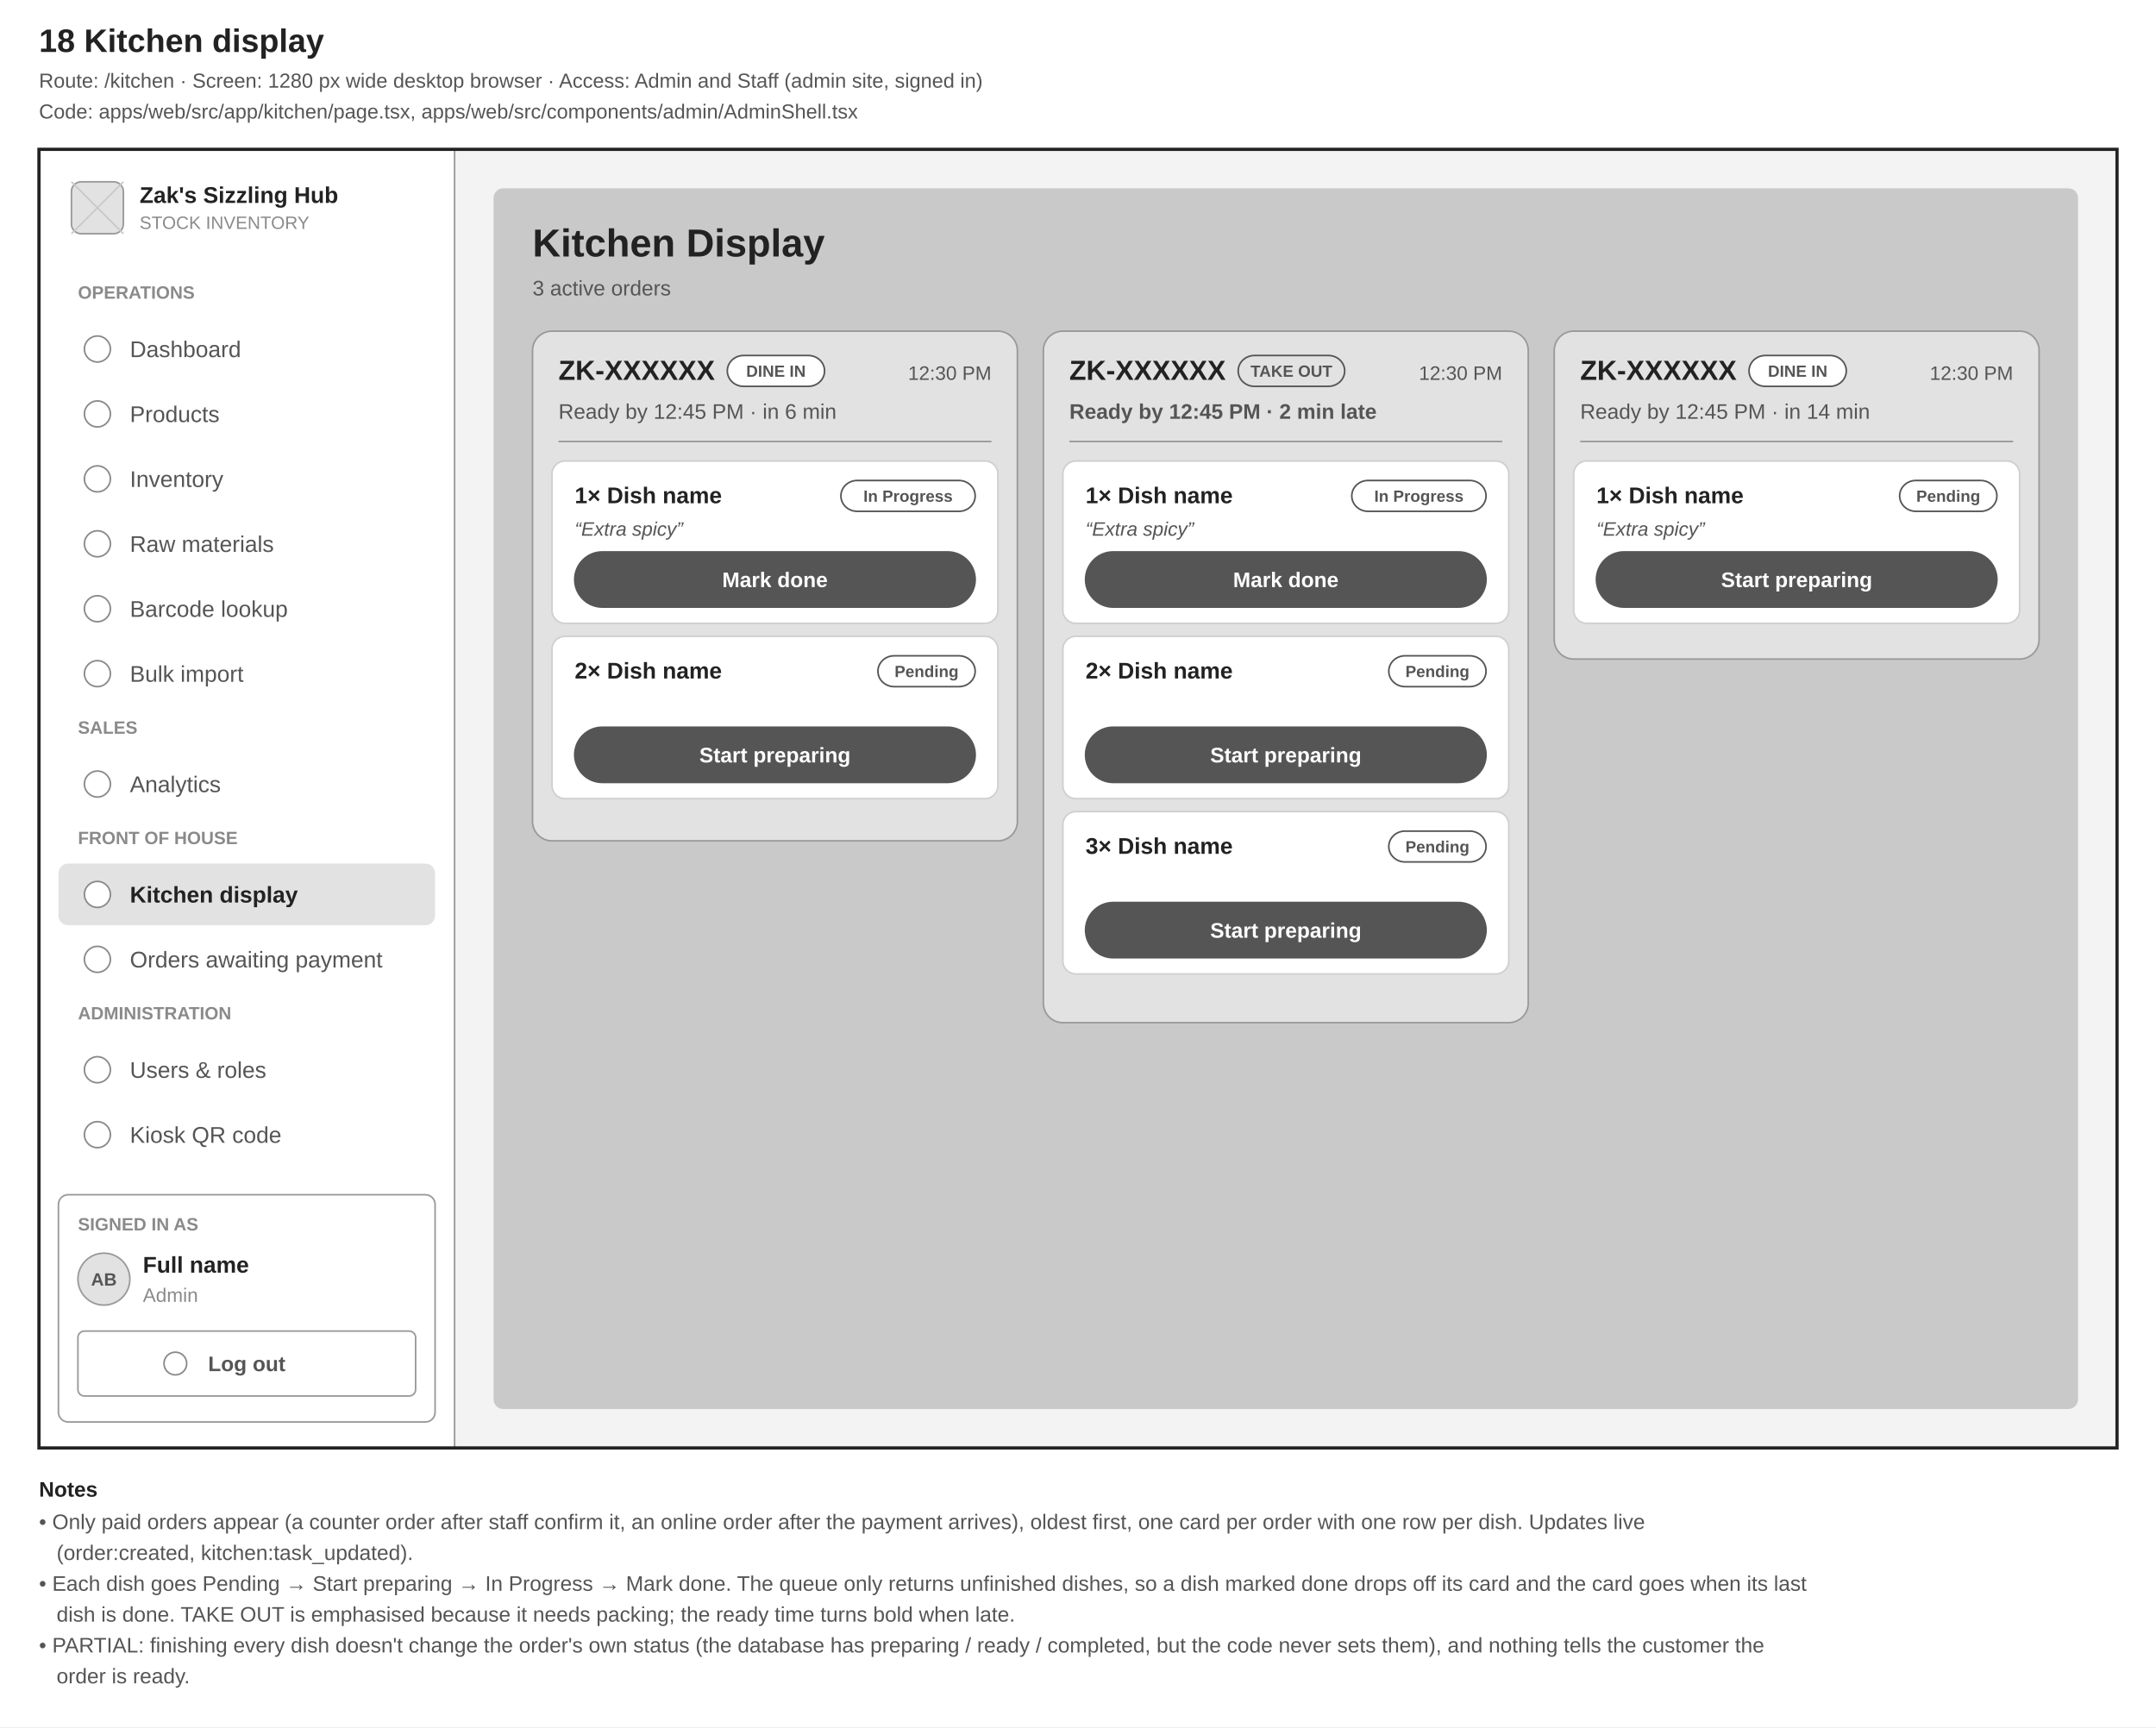
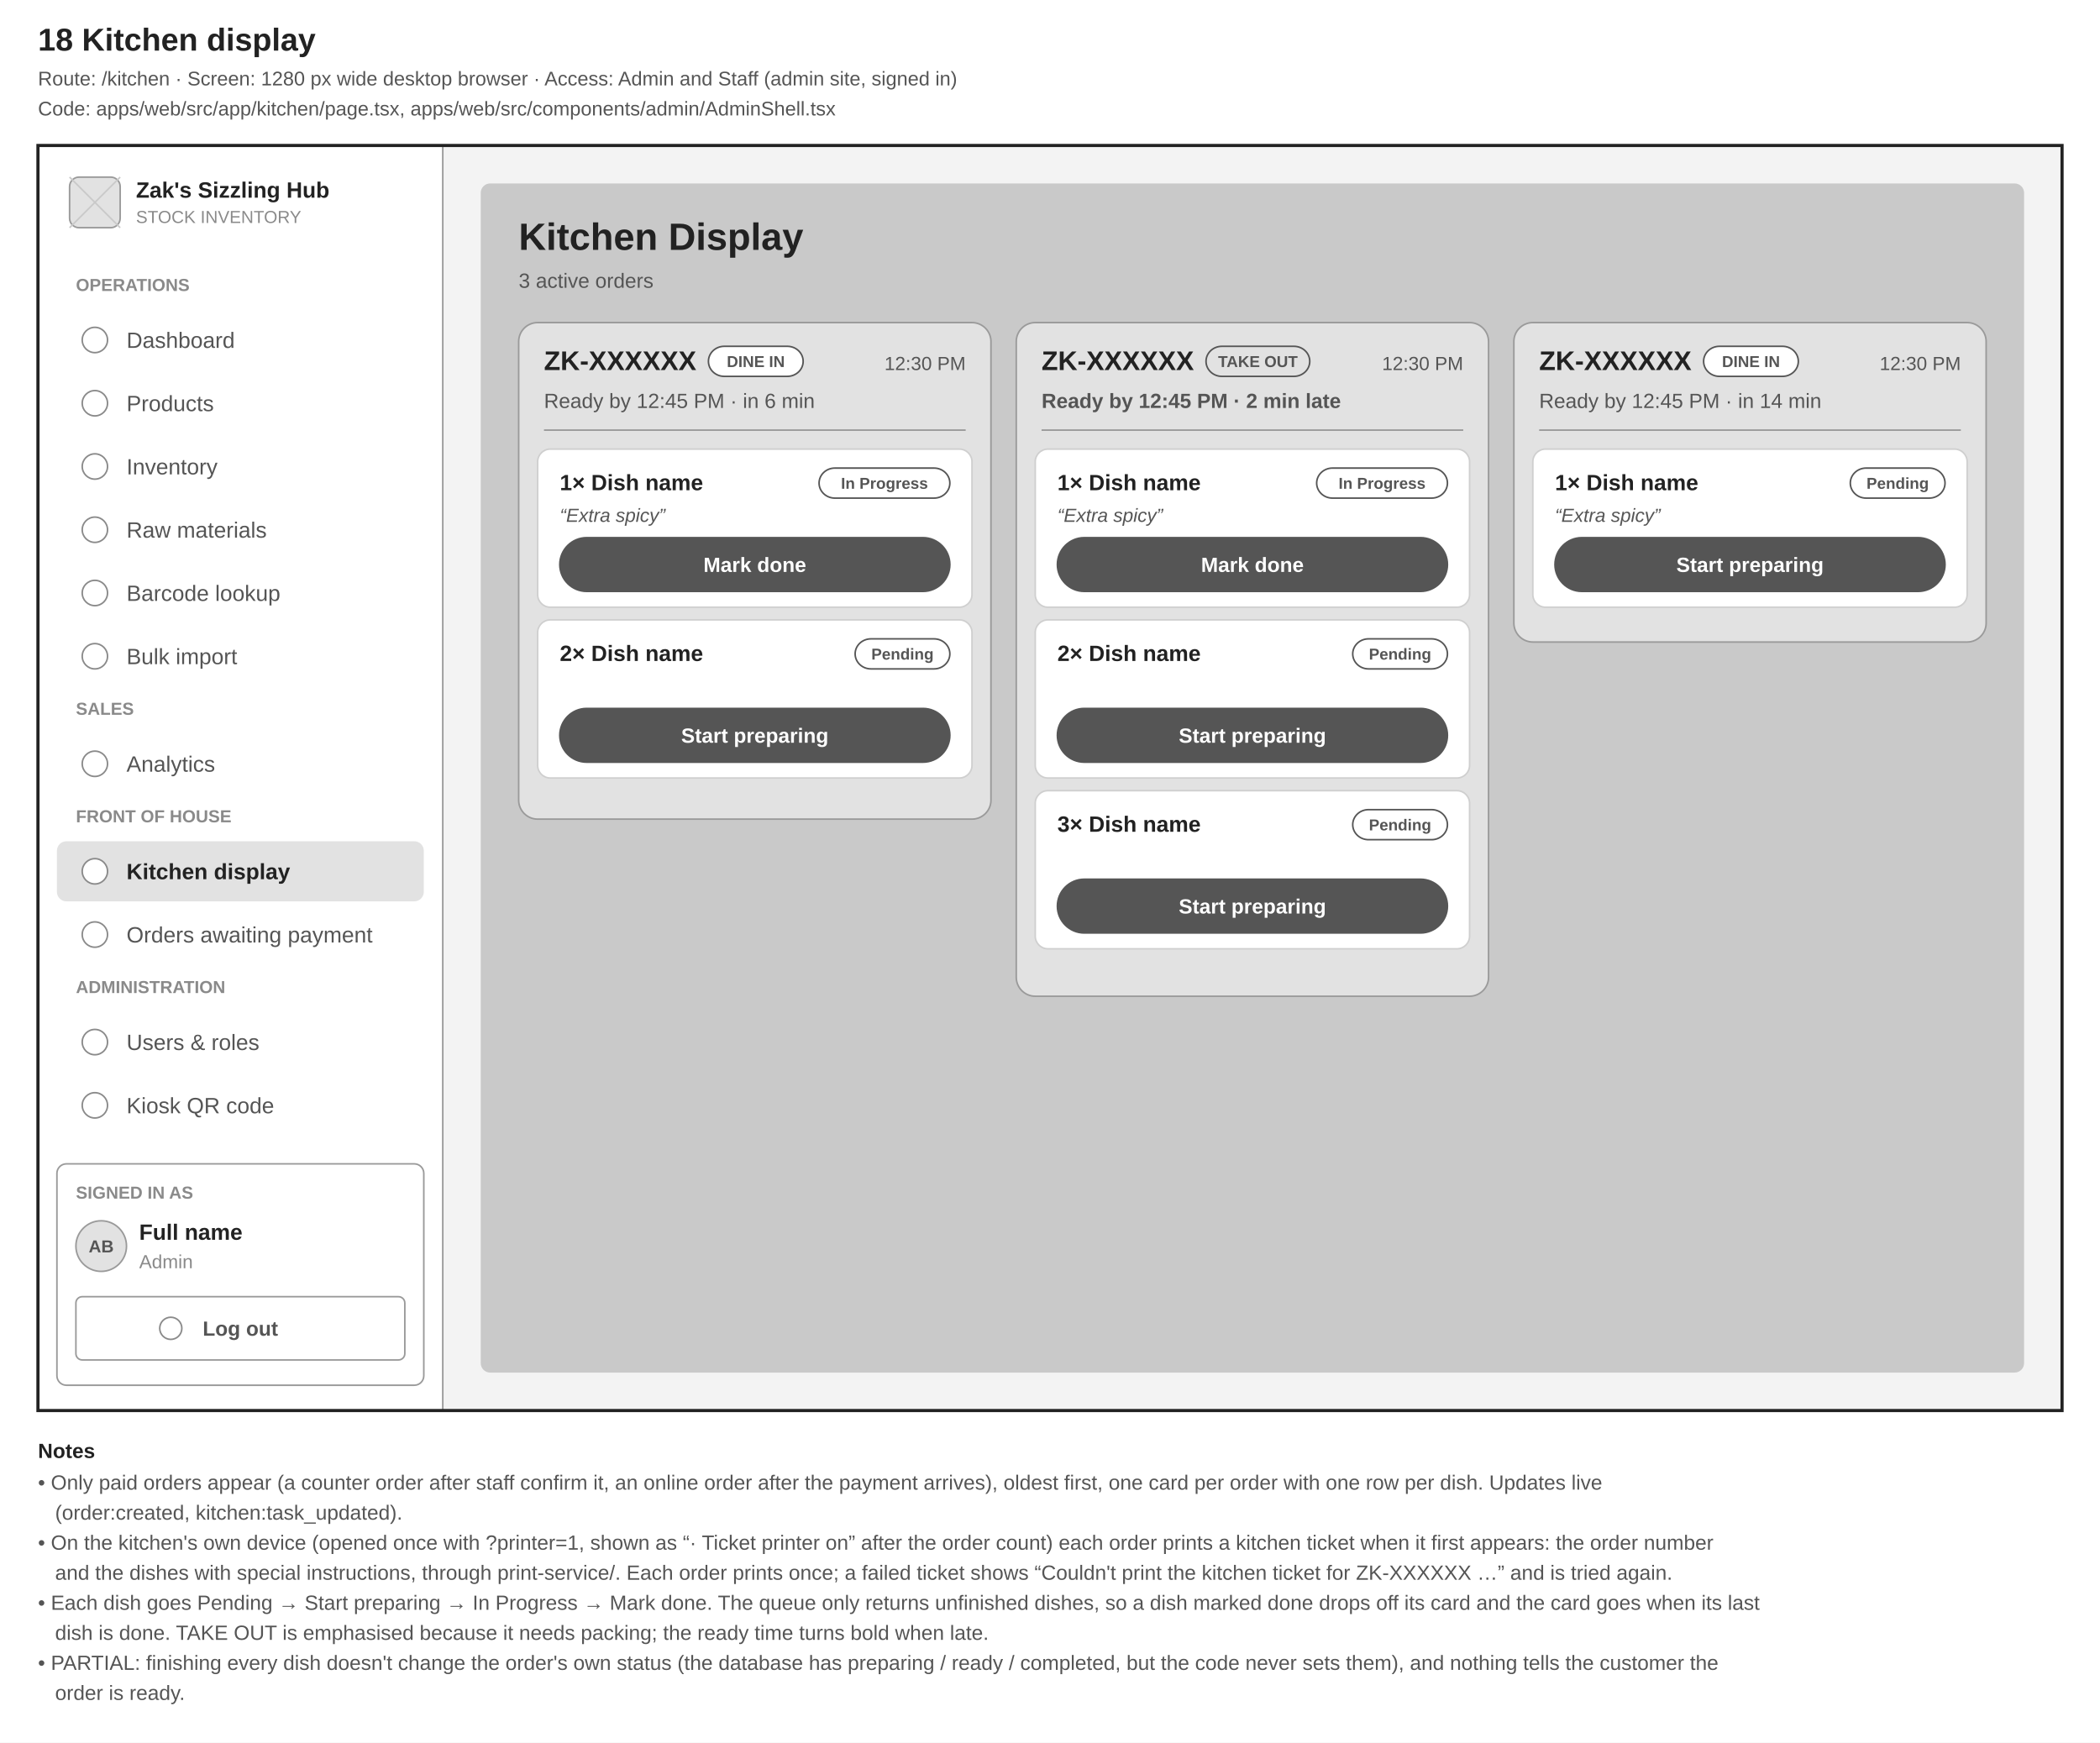
- <svg xmlns="http://www.w3.org/2000/svg" width="1328" height="1064" viewBox="0 0 1328 1064">
-   <rect x="0" y="0" width="1328" height="1064" fill="#ffffff" />
+ <svg xmlns="http://www.w3.org/2000/svg" width="1328" height="1102" viewBox="0 0 1328 1102">
+   <rect x="0" y="0" width="1328" height="1102" fill="#ffffff" />
  <text x="24" y="32" font-family="Arial, Helvetica, sans-serif" font-size="20" font-weight="700" fill="#222222">18  Kitchen display</text>
  <text x="24" y="54" font-family="Arial, Helvetica, sans-serif" font-size="12.5" fill="#555555">Route: /kitchen   ·   Screen: 1280 px wide desktop browser   ·   Access: Admin and Staff (admin site, signed in)</text>
  <text x="24" y="73" font-family="Arial, Helvetica, sans-serif" font-size="12.5" fill="#555555">Code: apps/web/src/app/kitchen/page.tsx, apps/web/src/components/admin/AdminShell.tsx</text>
  <text x="24" y="922" font-family="Arial, Helvetica, sans-serif" font-size="13" font-weight="700" fill="#222222">Notes</text>
  <text x="24" y="942" font-family="Arial, Helvetica, sans-serif" font-size="13" fill="#555555" xml:space="preserve">• Only paid orders appear (a counter order after staff confirm it, an online order after the payment arrives), oldest first, one card per order with one row per dish. Updates live</text>
  <text x="24" y="961" font-family="Arial, Helvetica, sans-serif" font-size="13" fill="#555555" xml:space="preserve">   (order:created, kitchen:task_updated).</text>
-   <text x="24" y="980" font-family="Arial, Helvetica, sans-serif" font-size="13" fill="#555555" xml:space="preserve">• Each dish goes Pending → Start preparing → In Progress → Mark done. The queue only returns unfinished dishes, so a dish marked done drops off its card and the card goes when its last</text>
-   <text x="24" y="999" font-family="Arial, Helvetica, sans-serif" font-size="13" fill="#555555" xml:space="preserve">   dish is done. TAKE OUT is emphasised because it needs packing; the ready time turns bold when late.</text>
-   <text x="24" y="1018" font-family="Arial, Helvetica, sans-serif" font-size="13" fill="#555555" xml:space="preserve">• PARTIAL: finishing every dish doesn't change the order's own status (the database has preparing / ready / completed, but the code never sets them), and nothing tells the customer the</text>
-   <text x="24" y="1037" font-family="Arial, Helvetica, sans-serif" font-size="13" fill="#555555" xml:space="preserve">   order is ready.</text>
+   <text x="24" y="980" font-family="Arial, Helvetica, sans-serif" font-size="13" fill="#555555" xml:space="preserve">• On the kitchen's own device (opened once with ?printer=1, shown as “· Ticket printer on” after the order count) each order prints a kitchen ticket when it first appears: the order number</text>
+   <text x="24" y="999" font-family="Arial, Helvetica, sans-serif" font-size="13" fill="#555555" xml:space="preserve">   and the dishes with special instructions, through print-service/. Each order prints once; a failed ticket shows “Couldn't print the kitchen ticket for ZK-XXXXXX …” and is tried again.</text>
+   <text x="24" y="1018" font-family="Arial, Helvetica, sans-serif" font-size="13" fill="#555555" xml:space="preserve">• Each dish goes Pending → Start preparing → In Progress → Mark done. The queue only returns unfinished dishes, so a dish marked done drops off its card and the card goes when its last</text>
+   <text x="24" y="1037" font-family="Arial, Helvetica, sans-serif" font-size="13" fill="#555555" xml:space="preserve">   dish is done. TAKE OUT is emphasised because it needs packing; the ready time turns bold when late.</text>
+   <text x="24" y="1056" font-family="Arial, Helvetica, sans-serif" font-size="13" fill="#555555" xml:space="preserve">• PARTIAL: finishing every dish doesn't change the order's own status (the database has preparing / ready / completed, but the code never sets them), and nothing tells the customer the</text>
+   <text x="24" y="1075" font-family="Arial, Helvetica, sans-serif" font-size="13" fill="#555555" xml:space="preserve">   order is ready.</text>
  <g transform="translate(24,92)">
    <clipPath id="frame">
      <rect x="0" y="0" width="1280" height="800" />
    </clipPath>
    <g clip-path="url(#frame)">
      <rect x="0" y="0" width="1280" height="800" fill="#ffffff" />
      <rect x="0" y="0" width="1280" height="800" rx="0" fill="#f3f3f3" stroke="none" />
      <rect x="0" y="0" width="256" height="800" rx="0" fill="#ffffff" stroke="none" />
      <line x1="256" y1="0" x2="256" y2="800" stroke="#9a9a9a" stroke-width="1" />
      <rect x="20" y="20" width="32" height="32" rx="6" fill="#e2e2e2" stroke="#9a9a9a" stroke-width="1" />
      <line x1="20" y1="20" x2="52" y2="52" stroke="#c9c9c9" stroke-width="1" />
      <line x1="52" y1="20" x2="20" y2="52" stroke="#c9c9c9" stroke-width="1" />
      <text x="62" y="33" font-family="Arial, Helvetica, sans-serif" font-size="14" font-weight="700" text-anchor="start" fill="#222222">Zak's Sizzling Hub</text>
      <text x="62" y="49" font-family="Arial, Helvetica, sans-serif" font-size="11" font-weight="400" text-anchor="start" fill="#8a8a8a">STOCK INVENTORY</text>
      <text x="24" y="92" font-family="Arial, Helvetica, sans-serif" font-size="11" font-weight="700" text-anchor="start" fill="#8a8a8a">OPERATIONS</text>
      <circle cx="36" cy="123" r="8" fill="#ffffff" stroke="#8a8a8a" stroke-width="1" />
      <text x="56" y="128" font-family="Arial, Helvetica, sans-serif" font-size="14" font-weight="400" text-anchor="start" fill="#555555">Dashboard</text>
      <circle cx="36" cy="163" r="8" fill="#ffffff" stroke="#8a8a8a" stroke-width="1" />
      <text x="56" y="168" font-family="Arial, Helvetica, sans-serif" font-size="14" font-weight="400" text-anchor="start" fill="#555555">Products</text>
      <circle cx="36" cy="203" r="8" fill="#ffffff" stroke="#8a8a8a" stroke-width="1" />
      <text x="56" y="208" font-family="Arial, Helvetica, sans-serif" font-size="14" font-weight="400" text-anchor="start" fill="#555555">Inventory</text>
      <circle cx="36" cy="243" r="8" fill="#ffffff" stroke="#8a8a8a" stroke-width="1" />
      <text x="56" y="248" font-family="Arial, Helvetica, sans-serif" font-size="14" font-weight="400" text-anchor="start" fill="#555555">Raw materials</text>
      <circle cx="36" cy="283" r="8" fill="#ffffff" stroke="#8a8a8a" stroke-width="1" />
      <text x="56" y="288" font-family="Arial, Helvetica, sans-serif" font-size="14" font-weight="400" text-anchor="start" fill="#555555">Barcode lookup</text>
      <circle cx="36" cy="323" r="8" fill="#ffffff" stroke="#8a8a8a" stroke-width="1" />
      <text x="56" y="328" font-family="Arial, Helvetica, sans-serif" font-size="14" font-weight="400" text-anchor="start" fill="#555555">Bulk import</text>
      <text x="24" y="360" font-family="Arial, Helvetica, sans-serif" font-size="11" font-weight="700" text-anchor="start" fill="#8a8a8a">SALES</text>
      <circle cx="36" cy="391" r="8" fill="#ffffff" stroke="#8a8a8a" stroke-width="1" />
      <text x="56" y="396" font-family="Arial, Helvetica, sans-serif" font-size="14" font-weight="400" text-anchor="start" fill="#555555">Analytics</text>
      <text x="24" y="428" font-family="Arial, Helvetica, sans-serif" font-size="11" font-weight="700" text-anchor="start" fill="#8a8a8a">FRONT OF HOUSE</text>
      <rect x="12" y="440" width="232" height="38" rx="6" fill="#e2e2e2" stroke="none" />
      <circle cx="36" cy="459" r="8" fill="#ffffff" stroke="#8a8a8a" stroke-width="1" />
      <text x="56" y="464" font-family="Arial, Helvetica, sans-serif" font-size="14" font-weight="700" text-anchor="start" fill="#222222">Kitchen display</text>
      <circle cx="36" cy="499" r="8" fill="#ffffff" stroke="#8a8a8a" stroke-width="1" />
      <text x="56" y="504" font-family="Arial, Helvetica, sans-serif" font-size="14" font-weight="400" text-anchor="start" fill="#555555">Orders awaiting payment</text>
      <text x="24" y="536" font-family="Arial, Helvetica, sans-serif" font-size="11" font-weight="700" text-anchor="start" fill="#8a8a8a">ADMINISTRATION</text>
      <circle cx="36" cy="567" r="8" fill="#ffffff" stroke="#8a8a8a" stroke-width="1" />
      <text x="56" y="572" font-family="Arial, Helvetica, sans-serif" font-size="14" font-weight="400" text-anchor="start" fill="#555555">Users &amp; roles</text>
      <circle cx="36" cy="607" r="8" fill="#ffffff" stroke="#8a8a8a" stroke-width="1" />
      <text x="56" y="612" font-family="Arial, Helvetica, sans-serif" font-size="14" font-weight="400" text-anchor="start" fill="#555555">Kiosk QR code</text>
      <rect x="12" y="644" width="232" height="140" rx="6" fill="#ffffff" stroke="#9a9a9a" stroke-width="1" />
      <text x="24" y="666" font-family="Arial, Helvetica, sans-serif" font-size="11" font-weight="700" text-anchor="start" fill="#8a8a8a">SIGNED IN AS</text>
      <circle cx="40" cy="696" r="16" fill="#e2e2e2" stroke="#9a9a9a" stroke-width="1" />
      <text x="40" y="700" font-family="Arial, Helvetica, sans-serif" font-size="11" font-weight="700" text-anchor="middle" fill="#555555">AB</text>
      <text x="64" y="692" font-family="Arial, Helvetica, sans-serif" font-size="14" font-weight="700" text-anchor="start" fill="#222222">Full name</text>
      <text x="64" y="710" font-family="Arial, Helvetica, sans-serif" font-size="12" font-weight="400" text-anchor="start" fill="#8a8a8a">Admin</text>
      <rect x="24" y="728" width="208" height="40" rx="4" fill="#ffffff" stroke="#9a9a9a" stroke-width="1" />
      <text x="128.0" y="752.68" font-family="Arial, Helvetica, sans-serif" font-size="13" font-weight="700" text-anchor="middle" fill="#555555">Log out</text>
      <circle cx="84" cy="748" r="7" fill="#ffffff" stroke="#8a8a8a" stroke-width="1" />
      <rect x="280" y="24" width="976" height="752" rx="6" fill="#c9c9c9" stroke="none" />
      <text x="304" y="66" font-family="Arial, Helvetica, sans-serif" font-size="24" font-weight="700" text-anchor="start" fill="#222222">Kitchen Display</text>
      <text x="304" y="90" font-family="Arial, Helvetica, sans-serif" font-size="13" font-weight="400" text-anchor="start" fill="#555555">3 active orders</text>
      <rect x="304.0" y="112" width="298.667" height="314" rx="12" fill="#e2e2e2" stroke="#9a9a9a" stroke-width="1" />
      <text x="320.0" y="142" font-family="Arial, Helvetica, sans-serif" font-size="17" font-weight="700" text-anchor="start" fill="#222222">ZK-XXXXXX</text>
      <rect x="424.0" y="127" width="59.9" height="19" rx="10" fill="#ffffff" stroke="#555555" stroke-width="1" />
      <text x="453.95" y="140.1" font-family="Arial, Helvetica, sans-serif" font-size="10" font-weight="700" text-anchor="middle" fill="#555555">DINE IN</text>
      <text x="586.667" y="142" font-family="Arial, Helvetica, sans-serif" font-size="12" font-weight="400" text-anchor="end" fill="#555555">12:30 PM</text>
      <text x="320.0" y="166" font-family="Arial, Helvetica, sans-serif" font-size="13" font-weight="400" text-anchor="start" fill="#555555">Ready by 12:45 PM · in 6 min</text>
      <line x1="320.0" y1="180" x2="586.667" y2="180" stroke="#9a9a9a" stroke-width="1" />
      <rect x="316.0" y="192" width="274.667" height="100" rx="8" fill="#ffffff" stroke="#cfcfcf" stroke-width="1" />
      <text x="330.0" y="218" font-family="Arial, Helvetica, sans-serif" font-size="14" font-weight="700" text-anchor="start" fill="#222222">1× Dish name</text>
      <text x="330.0" y="238" font-family="Arial, Helvetica, sans-serif" font-size="12" font-weight="400" text-anchor="start" fill="#555555" font-style="italic">“Extra spicy”</text>
      <rect x="493.967" y="204" width="82.7" height="19" rx="10" fill="#ffffff" stroke="#555555" stroke-width="1" />
      <text x="535.317" y="217.1" font-family="Arial, Helvetica, sans-serif" font-size="10" font-weight="700" text-anchor="middle" fill="#555555">In Progress</text>
      <rect x="330.0" y="248" width="246.667" height="34" rx="17" fill="#555555" stroke="#555555" stroke-width="1" />
      <text x="453.333" y="269.68" font-family="Arial, Helvetica, sans-serif" font-size="13" font-weight="700" text-anchor="middle" fill="#ffffff">Mark done</text>
      <rect x="316.0" y="300" width="274.667" height="100" rx="8" fill="#ffffff" stroke="#cfcfcf" stroke-width="1" />
      <text x="330.0" y="326" font-family="Arial, Helvetica, sans-serif" font-size="14" font-weight="700" text-anchor="start" fill="#222222">2× Dish name</text>
      <rect x="516.767" y="312" width="59.9" height="19" rx="10" fill="#ffffff" stroke="#555555" stroke-width="1" />
      <text x="546.717" y="325.1" font-family="Arial, Helvetica, sans-serif" font-size="10" font-weight="700" text-anchor="middle" fill="#555555">Pending</text>
      <rect x="330.0" y="356" width="246.667" height="34" rx="17" fill="#555555" stroke="#555555" stroke-width="1" />
      <text x="453.333" y="377.68" font-family="Arial, Helvetica, sans-serif" font-size="13" font-weight="700" text-anchor="middle" fill="#ffffff">Start preparing</text>
      <rect x="618.667" y="112" width="298.667" height="426" rx="12" fill="#e2e2e2" stroke="#9a9a9a" stroke-width="1" />
      <text x="634.667" y="142" font-family="Arial, Helvetica, sans-serif" font-size="17" font-weight="700" text-anchor="start" fill="#222222">ZK-XXXXXX</text>
      <rect x="738.667" y="127" width="65.6" height="19" rx="10" fill="#e2e2e2" stroke="#555555" stroke-width="1" />
      <text x="771.467" y="140.1" font-family="Arial, Helvetica, sans-serif" font-size="10" font-weight="700" text-anchor="middle" fill="#555555">TAKE OUT</text>
      <text x="901.333" y="142" font-family="Arial, Helvetica, sans-serif" font-size="12" font-weight="400" text-anchor="end" fill="#555555">12:30 PM</text>
      <text x="634.667" y="166" font-family="Arial, Helvetica, sans-serif" font-size="13" font-weight="700" text-anchor="start" fill="#555555">Ready by 12:45 PM · 2 min late</text>
      <line x1="634.667" y1="180" x2="901.333" y2="180" stroke="#9a9a9a" stroke-width="1" />
      <rect x="630.667" y="192" width="274.667" height="100" rx="8" fill="#ffffff" stroke="#cfcfcf" stroke-width="1" />
      <text x="644.667" y="218" font-family="Arial, Helvetica, sans-serif" font-size="14" font-weight="700" text-anchor="start" fill="#222222">1× Dish name</text>
      <text x="644.667" y="238" font-family="Arial, Helvetica, sans-serif" font-size="12" font-weight="400" text-anchor="start" fill="#555555" font-style="italic">“Extra spicy”</text>
      <rect x="808.633" y="204" width="82.7" height="19" rx="10" fill="#ffffff" stroke="#555555" stroke-width="1" />
      <text x="849.983" y="217.1" font-family="Arial, Helvetica, sans-serif" font-size="10" font-weight="700" text-anchor="middle" fill="#555555">In Progress</text>
      <rect x="644.667" y="248" width="246.667" height="34" rx="17" fill="#555555" stroke="#555555" stroke-width="1" />
      <text x="768" y="269.68" font-family="Arial, Helvetica, sans-serif" font-size="13" font-weight="700" text-anchor="middle" fill="#ffffff">Mark done</text>
      <rect x="630.667" y="300" width="274.667" height="100" rx="8" fill="#ffffff" stroke="#cfcfcf" stroke-width="1" />
      <text x="644.667" y="326" font-family="Arial, Helvetica, sans-serif" font-size="14" font-weight="700" text-anchor="start" fill="#222222">2× Dish name</text>
      <rect x="831.433" y="312" width="59.9" height="19" rx="10" fill="#ffffff" stroke="#555555" stroke-width="1" />
      <text x="861.383" y="325.1" font-family="Arial, Helvetica, sans-serif" font-size="10" font-weight="700" text-anchor="middle" fill="#555555">Pending</text>
      <rect x="644.667" y="356" width="246.667" height="34" rx="17" fill="#555555" stroke="#555555" stroke-width="1" />
      <text x="768" y="377.68" font-family="Arial, Helvetica, sans-serif" font-size="13" font-weight="700" text-anchor="middle" fill="#ffffff">Start preparing</text>
      <rect x="630.667" y="408" width="274.667" height="100" rx="8" fill="#ffffff" stroke="#cfcfcf" stroke-width="1" />
      <text x="644.667" y="434" font-family="Arial, Helvetica, sans-serif" font-size="14" font-weight="700" text-anchor="start" fill="#222222">3× Dish name</text>
      <rect x="831.433" y="420" width="59.9" height="19" rx="10" fill="#ffffff" stroke="#555555" stroke-width="1" />
      <text x="861.383" y="433.1" font-family="Arial, Helvetica, sans-serif" font-size="10" font-weight="700" text-anchor="middle" fill="#555555">Pending</text>
      <rect x="644.667" y="464" width="246.667" height="34" rx="17" fill="#555555" stroke="#555555" stroke-width="1" />
      <text x="768" y="485.68" font-family="Arial, Helvetica, sans-serif" font-size="13" font-weight="700" text-anchor="middle" fill="#ffffff">Start preparing</text>
      <rect x="933.333" y="112" width="298.667" height="202" rx="12" fill="#e2e2e2" stroke="#9a9a9a" stroke-width="1" />
      <text x="949.333" y="142" font-family="Arial, Helvetica, sans-serif" font-size="17" font-weight="700" text-anchor="start" fill="#222222">ZK-XXXXXX</text>
      <rect x="1053.333" y="127" width="59.9" height="19" rx="10" fill="#ffffff" stroke="#555555" stroke-width="1" />
      <text x="1083.283" y="140.1" font-family="Arial, Helvetica, sans-serif" font-size="10" font-weight="700" text-anchor="middle" fill="#555555">DINE IN</text>
      <text x="1216.0" y="142" font-family="Arial, Helvetica, sans-serif" font-size="12" font-weight="400" text-anchor="end" fill="#555555">12:30 PM</text>
      <text x="949.333" y="166" font-family="Arial, Helvetica, sans-serif" font-size="13" font-weight="400" text-anchor="start" fill="#555555">Ready by 12:45 PM · in 14 min</text>
      <line x1="949.333" y1="180" x2="1216.0" y2="180" stroke="#9a9a9a" stroke-width="1" />
      <rect x="945.333" y="192" width="274.667" height="100" rx="8" fill="#ffffff" stroke="#cfcfcf" stroke-width="1" />
      <text x="959.333" y="218" font-family="Arial, Helvetica, sans-serif" font-size="14" font-weight="700" text-anchor="start" fill="#222222">1× Dish name</text>
      <text x="959.333" y="238" font-family="Arial, Helvetica, sans-serif" font-size="12" font-weight="400" text-anchor="start" fill="#555555" font-style="italic">“Extra spicy”</text>
      <rect x="1146.1" y="204" width="59.9" height="19" rx="10" fill="#ffffff" stroke="#555555" stroke-width="1" />
      <text x="1176.05" y="217.1" font-family="Arial, Helvetica, sans-serif" font-size="10" font-weight="700" text-anchor="middle" fill="#555555">Pending</text>
      <rect x="959.333" y="248" width="246.667" height="34" rx="17" fill="#555555" stroke="#555555" stroke-width="1" />
      <text x="1082.667" y="269.68" font-family="Arial, Helvetica, sans-serif" font-size="13" font-weight="700" text-anchor="middle" fill="#ffffff">Start preparing</text>
    </g>
    <rect x="0" y="0" width="1280" height="800" fill="none" stroke="#222222" stroke-width="2" />
  </g>
</svg>
